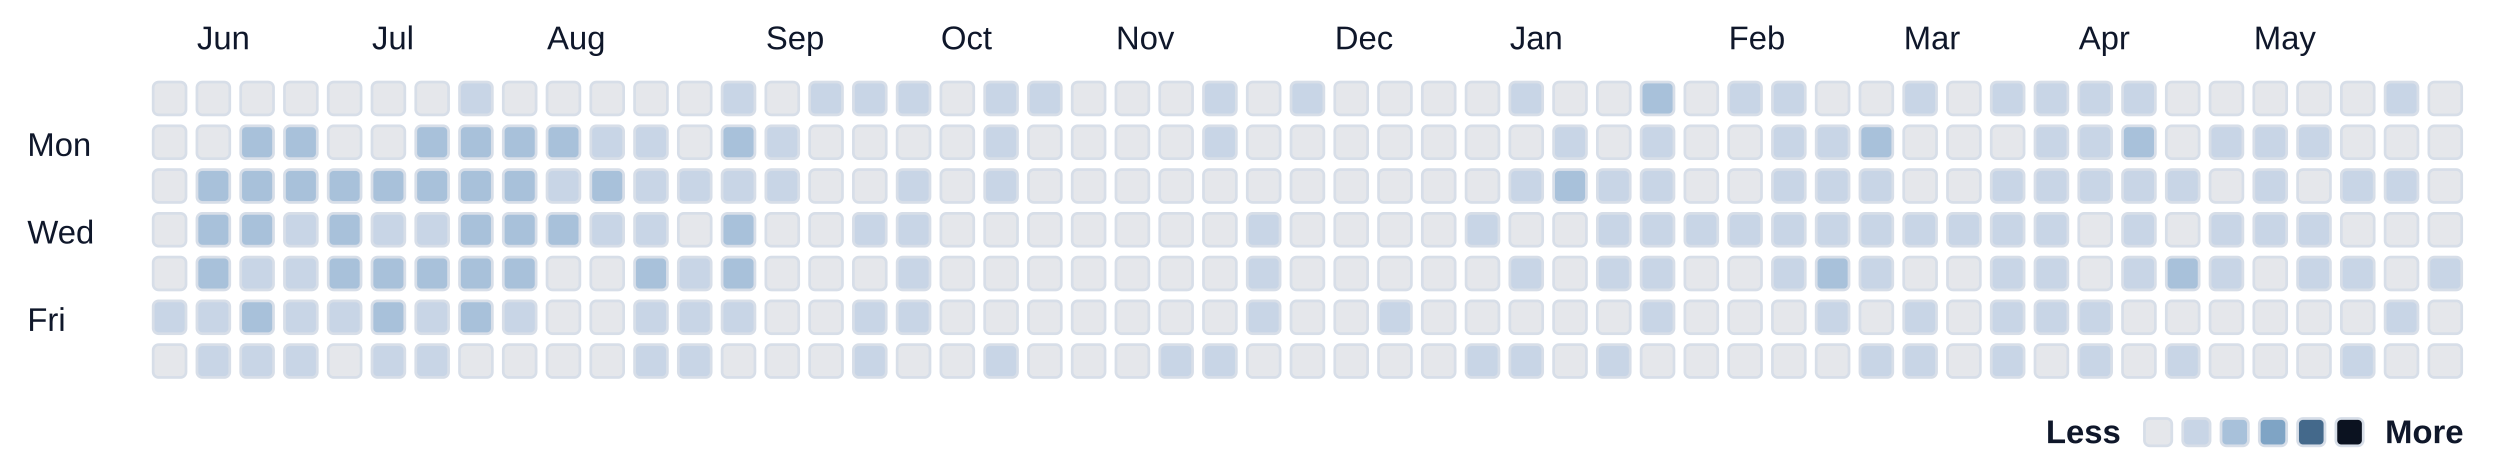
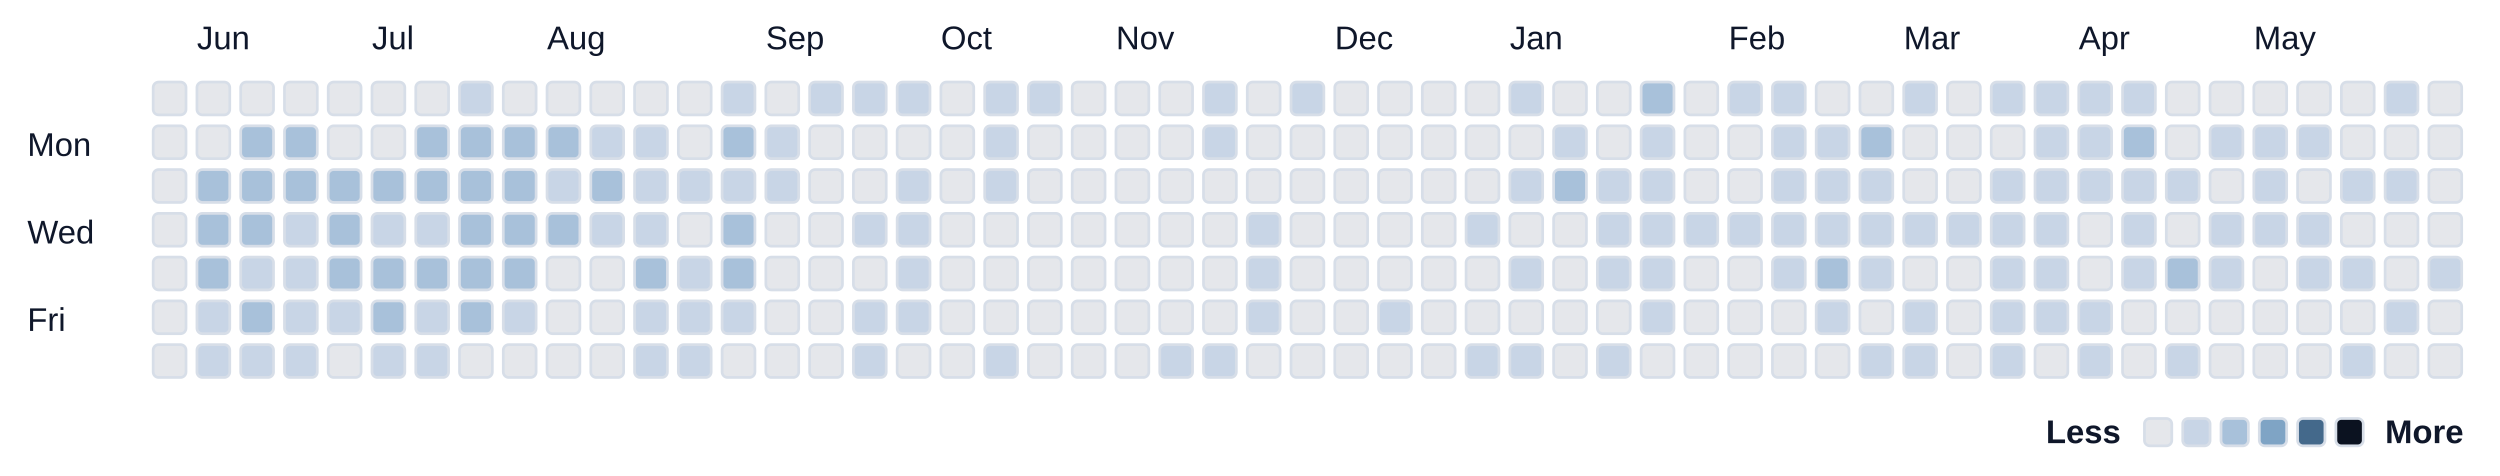
<svg xmlns="http://www.w3.org/2000/svg" baseProfile="tiny" height="174" version="1.2" width="914">
  <defs />
  <text fill="#0F172A" font-family="Segoe UI, Arial, sans-serif" font-size="12px" x="72" y="18">Jun</text>
  <text fill="#0F172A" font-family="Segoe UI, Arial, sans-serif" font-size="12px" x="136" y="18">Jul</text>
  <text fill="#0F172A" font-family="Segoe UI, Arial, sans-serif" font-size="12px" x="200" y="18">Aug</text>
  <text fill="#0F172A" font-family="Segoe UI, Arial, sans-serif" font-size="12px" x="280" y="18">Sep</text>
  <text fill="#0F172A" font-family="Segoe UI, Arial, sans-serif" font-size="12px" x="344" y="18">Oct</text>
  <text fill="#0F172A" font-family="Segoe UI, Arial, sans-serif" font-size="12px" x="408" y="18">Nov</text>
  <text fill="#0F172A" font-family="Segoe UI, Arial, sans-serif" font-size="12px" x="488" y="18">Dec</text>
  <text fill="#0F172A" font-family="Segoe UI, Arial, sans-serif" font-size="12px" x="552" y="18">Jan</text>
  <text fill="#0F172A" font-family="Segoe UI, Arial, sans-serif" font-size="12px" x="632" y="18">Feb</text>
  <text fill="#0F172A" font-family="Segoe UI, Arial, sans-serif" font-size="12px" x="696" y="18">Mar</text>
  <text fill="#0F172A" font-family="Segoe UI, Arial, sans-serif" font-size="12px" x="760" y="18">Apr</text>
  <text fill="#0F172A" font-family="Segoe UI, Arial, sans-serif" font-size="12px" x="824" y="18">May</text>
  <text fill="#0F172A" font-family="Segoe UI, Arial, sans-serif" font-size="12px" x="10" y="57">Mon</text>
  <text fill="#0F172A" font-family="Segoe UI, Arial, sans-serif" font-size="12px" x="10" y="89">Wed</text>
  <text fill="#0F172A" font-family="Segoe UI, Arial, sans-serif" font-size="12px" x="10" y="121">Fri</text>
  <rect fill="#E5E7EB" height="12" rx="2" ry="2" stroke="#D7DEE8" stroke-width="1" width="12" x="56" y="30" />
  <rect fill="#E5E7EB" height="12" rx="2" ry="2" stroke="#D7DEE8" stroke-width="1" width="12" x="56" y="46" />
  <rect fill="#E5E7EB" height="12" rx="2" ry="2" stroke="#D7DEE8" stroke-width="1" width="12" x="56" y="62" />
  <rect fill="#E5E7EB" height="12" rx="2" ry="2" stroke="#D7DEE8" stroke-width="1" width="12" x="56" y="78" />
  <rect fill="#E5E7EB" height="12" rx="2" ry="2" stroke="#D7DEE8" stroke-width="1" width="12" x="56" y="94" />
-   <rect fill="#C8D5E6" height="12" rx="2" ry="2" stroke="#D7DEE8" stroke-width="1" width="12" x="56" y="110" />
+   <rect fill="#E5E7EB" height="12" rx="2" ry="2" stroke="#D7DEE8" stroke-width="1" width="12" x="56" y="110" />
  <rect fill="#E5E7EB" height="12" rx="2" ry="2" stroke="#D7DEE8" stroke-width="1" width="12" x="56" y="126" />
  <rect fill="#E5E7EB" height="12" rx="2" ry="2" stroke="#D7DEE8" stroke-width="1" width="12" x="72" y="30" />
  <rect fill="#E5E7EB" height="12" rx="2" ry="2" stroke="#D7DEE8" stroke-width="1" width="12" x="72" y="46" />
  <rect fill="#A8C1DA" height="12" rx="2" ry="2" stroke="#D7DEE8" stroke-width="1" width="12" x="72" y="62" />
  <rect fill="#A8C1DA" height="12" rx="2" ry="2" stroke="#D7DEE8" stroke-width="1" width="12" x="72" y="78" />
  <rect fill="#A8C1DA" height="12" rx="2" ry="2" stroke="#D7DEE8" stroke-width="1" width="12" x="72" y="94" />
  <rect fill="#C8D5E6" height="12" rx="2" ry="2" stroke="#D7DEE8" stroke-width="1" width="12" x="72" y="110" />
  <rect fill="#C8D5E6" height="12" rx="2" ry="2" stroke="#D7DEE8" stroke-width="1" width="12" x="72" y="126" />
  <rect fill="#E5E7EB" height="12" rx="2" ry="2" stroke="#D7DEE8" stroke-width="1" width="12" x="88" y="30" />
  <rect fill="#A8C1DA" height="12" rx="2" ry="2" stroke="#D7DEE8" stroke-width="1" width="12" x="88" y="46" />
  <rect fill="#A8C1DA" height="12" rx="2" ry="2" stroke="#D7DEE8" stroke-width="1" width="12" x="88" y="62" />
  <rect fill="#A8C1DA" height="12" rx="2" ry="2" stroke="#D7DEE8" stroke-width="1" width="12" x="88" y="78" />
  <rect fill="#C8D5E6" height="12" rx="2" ry="2" stroke="#D7DEE8" stroke-width="1" width="12" x="88" y="94" />
  <rect fill="#A8C1DA" height="12" rx="2" ry="2" stroke="#D7DEE8" stroke-width="1" width="12" x="88" y="110" />
  <rect fill="#C8D5E6" height="12" rx="2" ry="2" stroke="#D7DEE8" stroke-width="1" width="12" x="88" y="126" />
  <rect fill="#E5E7EB" height="12" rx="2" ry="2" stroke="#D7DEE8" stroke-width="1" width="12" x="104" y="30" />
  <rect fill="#A8C1DA" height="12" rx="2" ry="2" stroke="#D7DEE8" stroke-width="1" width="12" x="104" y="46" />
  <rect fill="#A8C1DA" height="12" rx="2" ry="2" stroke="#D7DEE8" stroke-width="1" width="12" x="104" y="62" />
  <rect fill="#C8D5E6" height="12" rx="2" ry="2" stroke="#D7DEE8" stroke-width="1" width="12" x="104" y="78" />
  <rect fill="#C8D5E6" height="12" rx="2" ry="2" stroke="#D7DEE8" stroke-width="1" width="12" x="104" y="94" />
  <rect fill="#C8D5E6" height="12" rx="2" ry="2" stroke="#D7DEE8" stroke-width="1" width="12" x="104" y="110" />
  <rect fill="#C8D5E6" height="12" rx="2" ry="2" stroke="#D7DEE8" stroke-width="1" width="12" x="104" y="126" />
  <rect fill="#E5E7EB" height="12" rx="2" ry="2" stroke="#D7DEE8" stroke-width="1" width="12" x="120" y="30" />
  <rect fill="#E5E7EB" height="12" rx="2" ry="2" stroke="#D7DEE8" stroke-width="1" width="12" x="120" y="46" />
  <rect fill="#A8C1DA" height="12" rx="2" ry="2" stroke="#D7DEE8" stroke-width="1" width="12" x="120" y="62" />
  <rect fill="#A8C1DA" height="12" rx="2" ry="2" stroke="#D7DEE8" stroke-width="1" width="12" x="120" y="78" />
  <rect fill="#A8C1DA" height="12" rx="2" ry="2" stroke="#D7DEE8" stroke-width="1" width="12" x="120" y="94" />
  <rect fill="#C8D5E6" height="12" rx="2" ry="2" stroke="#D7DEE8" stroke-width="1" width="12" x="120" y="110" />
  <rect fill="#E5E7EB" height="12" rx="2" ry="2" stroke="#D7DEE8" stroke-width="1" width="12" x="120" y="126" />
  <rect fill="#E5E7EB" height="12" rx="2" ry="2" stroke="#D7DEE8" stroke-width="1" width="12" x="136" y="30" />
  <rect fill="#E5E7EB" height="12" rx="2" ry="2" stroke="#D7DEE8" stroke-width="1" width="12" x="136" y="46" />
  <rect fill="#A8C1DA" height="12" rx="2" ry="2" stroke="#D7DEE8" stroke-width="1" width="12" x="136" y="62" />
  <rect fill="#C8D5E6" height="12" rx="2" ry="2" stroke="#D7DEE8" stroke-width="1" width="12" x="136" y="78" />
  <rect fill="#A8C1DA" height="12" rx="2" ry="2" stroke="#D7DEE8" stroke-width="1" width="12" x="136" y="94" />
  <rect fill="#A8C1DA" height="12" rx="2" ry="2" stroke="#D7DEE8" stroke-width="1" width="12" x="136" y="110" />
  <rect fill="#C8D5E6" height="12" rx="2" ry="2" stroke="#D7DEE8" stroke-width="1" width="12" x="136" y="126" />
  <rect fill="#E5E7EB" height="12" rx="2" ry="2" stroke="#D7DEE8" stroke-width="1" width="12" x="152" y="30" />
  <rect fill="#A8C1DA" height="12" rx="2" ry="2" stroke="#D7DEE8" stroke-width="1" width="12" x="152" y="46" />
  <rect fill="#A8C1DA" height="12" rx="2" ry="2" stroke="#D7DEE8" stroke-width="1" width="12" x="152" y="62" />
  <rect fill="#C8D5E6" height="12" rx="2" ry="2" stroke="#D7DEE8" stroke-width="1" width="12" x="152" y="78" />
  <rect fill="#A8C1DA" height="12" rx="2" ry="2" stroke="#D7DEE8" stroke-width="1" width="12" x="152" y="94" />
  <rect fill="#C8D5E6" height="12" rx="2" ry="2" stroke="#D7DEE8" stroke-width="1" width="12" x="152" y="110" />
  <rect fill="#C8D5E6" height="12" rx="2" ry="2" stroke="#D7DEE8" stroke-width="1" width="12" x="152" y="126" />
  <rect fill="#C8D5E6" height="12" rx="2" ry="2" stroke="#D7DEE8" stroke-width="1" width="12" x="168" y="30" />
  <rect fill="#A8C1DA" height="12" rx="2" ry="2" stroke="#D7DEE8" stroke-width="1" width="12" x="168" y="46" />
  <rect fill="#A8C1DA" height="12" rx="2" ry="2" stroke="#D7DEE8" stroke-width="1" width="12" x="168" y="62" />
  <rect fill="#A8C1DA" height="12" rx="2" ry="2" stroke="#D7DEE8" stroke-width="1" width="12" x="168" y="78" />
  <rect fill="#A8C1DA" height="12" rx="2" ry="2" stroke="#D7DEE8" stroke-width="1" width="12" x="168" y="94" />
  <rect fill="#A8C1DA" height="12" rx="2" ry="2" stroke="#D7DEE8" stroke-width="1" width="12" x="168" y="110" />
  <rect fill="#E5E7EB" height="12" rx="2" ry="2" stroke="#D7DEE8" stroke-width="1" width="12" x="168" y="126" />
  <rect fill="#E5E7EB" height="12" rx="2" ry="2" stroke="#D7DEE8" stroke-width="1" width="12" x="184" y="30" />
  <rect fill="#A8C1DA" height="12" rx="2" ry="2" stroke="#D7DEE8" stroke-width="1" width="12" x="184" y="46" />
  <rect fill="#A8C1DA" height="12" rx="2" ry="2" stroke="#D7DEE8" stroke-width="1" width="12" x="184" y="62" />
  <rect fill="#A8C1DA" height="12" rx="2" ry="2" stroke="#D7DEE8" stroke-width="1" width="12" x="184" y="78" />
  <rect fill="#A8C1DA" height="12" rx="2" ry="2" stroke="#D7DEE8" stroke-width="1" width="12" x="184" y="94" />
  <rect fill="#C8D5E6" height="12" rx="2" ry="2" stroke="#D7DEE8" stroke-width="1" width="12" x="184" y="110" />
  <rect fill="#E5E7EB" height="12" rx="2" ry="2" stroke="#D7DEE8" stroke-width="1" width="12" x="184" y="126" />
  <rect fill="#E5E7EB" height="12" rx="2" ry="2" stroke="#D7DEE8" stroke-width="1" width="12" x="200" y="30" />
  <rect fill="#A8C1DA" height="12" rx="2" ry="2" stroke="#D7DEE8" stroke-width="1" width="12" x="200" y="46" />
  <rect fill="#C8D5E6" height="12" rx="2" ry="2" stroke="#D7DEE8" stroke-width="1" width="12" x="200" y="62" />
  <rect fill="#A8C1DA" height="12" rx="2" ry="2" stroke="#D7DEE8" stroke-width="1" width="12" x="200" y="78" />
  <rect fill="#E5E7EB" height="12" rx="2" ry="2" stroke="#D7DEE8" stroke-width="1" width="12" x="200" y="94" />
  <rect fill="#E5E7EB" height="12" rx="2" ry="2" stroke="#D7DEE8" stroke-width="1" width="12" x="200" y="110" />
  <rect fill="#E5E7EB" height="12" rx="2" ry="2" stroke="#D7DEE8" stroke-width="1" width="12" x="200" y="126" />
  <rect fill="#E5E7EB" height="12" rx="2" ry="2" stroke="#D7DEE8" stroke-width="1" width="12" x="216" y="30" />
  <rect fill="#C8D5E6" height="12" rx="2" ry="2" stroke="#D7DEE8" stroke-width="1" width="12" x="216" y="46" />
  <rect fill="#A8C1DA" height="12" rx="2" ry="2" stroke="#D7DEE8" stroke-width="1" width="12" x="216" y="62" />
  <rect fill="#C8D5E6" height="12" rx="2" ry="2" stroke="#D7DEE8" stroke-width="1" width="12" x="216" y="78" />
  <rect fill="#E5E7EB" height="12" rx="2" ry="2" stroke="#D7DEE8" stroke-width="1" width="12" x="216" y="94" />
  <rect fill="#E5E7EB" height="12" rx="2" ry="2" stroke="#D7DEE8" stroke-width="1" width="12" x="216" y="110" />
  <rect fill="#E5E7EB" height="12" rx="2" ry="2" stroke="#D7DEE8" stroke-width="1" width="12" x="216" y="126" />
  <rect fill="#E5E7EB" height="12" rx="2" ry="2" stroke="#D7DEE8" stroke-width="1" width="12" x="232" y="30" />
  <rect fill="#C8D5E6" height="12" rx="2" ry="2" stroke="#D7DEE8" stroke-width="1" width="12" x="232" y="46" />
  <rect fill="#C8D5E6" height="12" rx="2" ry="2" stroke="#D7DEE8" stroke-width="1" width="12" x="232" y="62" />
  <rect fill="#C8D5E6" height="12" rx="2" ry="2" stroke="#D7DEE8" stroke-width="1" width="12" x="232" y="78" />
  <rect fill="#A8C1DA" height="12" rx="2" ry="2" stroke="#D7DEE8" stroke-width="1" width="12" x="232" y="94" />
  <rect fill="#C8D5E6" height="12" rx="2" ry="2" stroke="#D7DEE8" stroke-width="1" width="12" x="232" y="110" />
  <rect fill="#C8D5E6" height="12" rx="2" ry="2" stroke="#D7DEE8" stroke-width="1" width="12" x="232" y="126" />
  <rect fill="#E5E7EB" height="12" rx="2" ry="2" stroke="#D7DEE8" stroke-width="1" width="12" x="248" y="30" />
  <rect fill="#E5E7EB" height="12" rx="2" ry="2" stroke="#D7DEE8" stroke-width="1" width="12" x="248" y="46" />
  <rect fill="#C8D5E6" height="12" rx="2" ry="2" stroke="#D7DEE8" stroke-width="1" width="12" x="248" y="62" />
  <rect fill="#E5E7EB" height="12" rx="2" ry="2" stroke="#D7DEE8" stroke-width="1" width="12" x="248" y="78" />
  <rect fill="#C8D5E6" height="12" rx="2" ry="2" stroke="#D7DEE8" stroke-width="1" width="12" x="248" y="94" />
  <rect fill="#C8D5E6" height="12" rx="2" ry="2" stroke="#D7DEE8" stroke-width="1" width="12" x="248" y="110" />
  <rect fill="#C8D5E6" height="12" rx="2" ry="2" stroke="#D7DEE8" stroke-width="1" width="12" x="248" y="126" />
  <rect fill="#C8D5E6" height="12" rx="2" ry="2" stroke="#D7DEE8" stroke-width="1" width="12" x="264" y="30" />
  <rect fill="#A8C1DA" height="12" rx="2" ry="2" stroke="#D7DEE8" stroke-width="1" width="12" x="264" y="46" />
  <rect fill="#C8D5E6" height="12" rx="2" ry="2" stroke="#D7DEE8" stroke-width="1" width="12" x="264" y="62" />
  <rect fill="#A8C1DA" height="12" rx="2" ry="2" stroke="#D7DEE8" stroke-width="1" width="12" x="264" y="78" />
  <rect fill="#A8C1DA" height="12" rx="2" ry="2" stroke="#D7DEE8" stroke-width="1" width="12" x="264" y="94" />
  <rect fill="#C8D5E6" height="12" rx="2" ry="2" stroke="#D7DEE8" stroke-width="1" width="12" x="264" y="110" />
  <rect fill="#E5E7EB" height="12" rx="2" ry="2" stroke="#D7DEE8" stroke-width="1" width="12" x="264" y="126" />
  <rect fill="#E5E7EB" height="12" rx="2" ry="2" stroke="#D7DEE8" stroke-width="1" width="12" x="280" y="30" />
  <rect fill="#C8D5E6" height="12" rx="2" ry="2" stroke="#D7DEE8" stroke-width="1" width="12" x="280" y="46" />
  <rect fill="#C8D5E6" height="12" rx="2" ry="2" stroke="#D7DEE8" stroke-width="1" width="12" x="280" y="62" />
  <rect fill="#E5E7EB" height="12" rx="2" ry="2" stroke="#D7DEE8" stroke-width="1" width="12" x="280" y="78" />
  <rect fill="#E5E7EB" height="12" rx="2" ry="2" stroke="#D7DEE8" stroke-width="1" width="12" x="280" y="94" />
  <rect fill="#E5E7EB" height="12" rx="2" ry="2" stroke="#D7DEE8" stroke-width="1" width="12" x="280" y="110" />
  <rect fill="#E5E7EB" height="12" rx="2" ry="2" stroke="#D7DEE8" stroke-width="1" width="12" x="280" y="126" />
  <rect fill="#C8D5E6" height="12" rx="2" ry="2" stroke="#D7DEE8" stroke-width="1" width="12" x="296" y="30" />
  <rect fill="#E5E7EB" height="12" rx="2" ry="2" stroke="#D7DEE8" stroke-width="1" width="12" x="296" y="46" />
  <rect fill="#E5E7EB" height="12" rx="2" ry="2" stroke="#D7DEE8" stroke-width="1" width="12" x="296" y="62" />
  <rect fill="#E5E7EB" height="12" rx="2" ry="2" stroke="#D7DEE8" stroke-width="1" width="12" x="296" y="78" />
  <rect fill="#E5E7EB" height="12" rx="2" ry="2" stroke="#D7DEE8" stroke-width="1" width="12" x="296" y="94" />
  <rect fill="#E5E7EB" height="12" rx="2" ry="2" stroke="#D7DEE8" stroke-width="1" width="12" x="296" y="110" />
  <rect fill="#E5E7EB" height="12" rx="2" ry="2" stroke="#D7DEE8" stroke-width="1" width="12" x="296" y="126" />
  <rect fill="#C8D5E6" height="12" rx="2" ry="2" stroke="#D7DEE8" stroke-width="1" width="12" x="312" y="30" />
  <rect fill="#E5E7EB" height="12" rx="2" ry="2" stroke="#D7DEE8" stroke-width="1" width="12" x="312" y="46" />
  <rect fill="#E5E7EB" height="12" rx="2" ry="2" stroke="#D7DEE8" stroke-width="1" width="12" x="312" y="62" />
  <rect fill="#C8D5E6" height="12" rx="2" ry="2" stroke="#D7DEE8" stroke-width="1" width="12" x="312" y="78" />
  <rect fill="#E5E7EB" height="12" rx="2" ry="2" stroke="#D7DEE8" stroke-width="1" width="12" x="312" y="94" />
  <rect fill="#C8D5E6" height="12" rx="2" ry="2" stroke="#D7DEE8" stroke-width="1" width="12" x="312" y="110" />
  <rect fill="#C8D5E6" height="12" rx="2" ry="2" stroke="#D7DEE8" stroke-width="1" width="12" x="312" y="126" />
  <rect fill="#C8D5E6" height="12" rx="2" ry="2" stroke="#D7DEE8" stroke-width="1" width="12" x="328" y="30" />
  <rect fill="#E5E7EB" height="12" rx="2" ry="2" stroke="#D7DEE8" stroke-width="1" width="12" x="328" y="46" />
  <rect fill="#C8D5E6" height="12" rx="2" ry="2" stroke="#D7DEE8" stroke-width="1" width="12" x="328" y="62" />
  <rect fill="#C8D5E6" height="12" rx="2" ry="2" stroke="#D7DEE8" stroke-width="1" width="12" x="328" y="78" />
  <rect fill="#C8D5E6" height="12" rx="2" ry="2" stroke="#D7DEE8" stroke-width="1" width="12" x="328" y="94" />
  <rect fill="#C8D5E6" height="12" rx="2" ry="2" stroke="#D7DEE8" stroke-width="1" width="12" x="328" y="110" />
  <rect fill="#E5E7EB" height="12" rx="2" ry="2" stroke="#D7DEE8" stroke-width="1" width="12" x="328" y="126" />
  <rect fill="#E5E7EB" height="12" rx="2" ry="2" stroke="#D7DEE8" stroke-width="1" width="12" x="344" y="30" />
  <rect fill="#E5E7EB" height="12" rx="2" ry="2" stroke="#D7DEE8" stroke-width="1" width="12" x="344" y="46" />
  <rect fill="#E5E7EB" height="12" rx="2" ry="2" stroke="#D7DEE8" stroke-width="1" width="12" x="344" y="62" />
  <rect fill="#E5E7EB" height="12" rx="2" ry="2" stroke="#D7DEE8" stroke-width="1" width="12" x="344" y="78" />
  <rect fill="#E5E7EB" height="12" rx="2" ry="2" stroke="#D7DEE8" stroke-width="1" width="12" x="344" y="94" />
  <rect fill="#E5E7EB" height="12" rx="2" ry="2" stroke="#D7DEE8" stroke-width="1" width="12" x="344" y="110" />
  <rect fill="#E5E7EB" height="12" rx="2" ry="2" stroke="#D7DEE8" stroke-width="1" width="12" x="344" y="126" />
  <rect fill="#C8D5E6" height="12" rx="2" ry="2" stroke="#D7DEE8" stroke-width="1" width="12" x="360" y="30" />
  <rect fill="#C8D5E6" height="12" rx="2" ry="2" stroke="#D7DEE8" stroke-width="1" width="12" x="360" y="46" />
  <rect fill="#C8D5E6" height="12" rx="2" ry="2" stroke="#D7DEE8" stroke-width="1" width="12" x="360" y="62" />
  <rect fill="#E5E7EB" height="12" rx="2" ry="2" stroke="#D7DEE8" stroke-width="1" width="12" x="360" y="78" />
  <rect fill="#E5E7EB" height="12" rx="2" ry="2" stroke="#D7DEE8" stroke-width="1" width="12" x="360" y="94" />
  <rect fill="#E5E7EB" height="12" rx="2" ry="2" stroke="#D7DEE8" stroke-width="1" width="12" x="360" y="110" />
  <rect fill="#C8D5E6" height="12" rx="2" ry="2" stroke="#D7DEE8" stroke-width="1" width="12" x="360" y="126" />
  <rect fill="#C8D5E6" height="12" rx="2" ry="2" stroke="#D7DEE8" stroke-width="1" width="12" x="376" y="30" />
  <rect fill="#E5E7EB" height="12" rx="2" ry="2" stroke="#D7DEE8" stroke-width="1" width="12" x="376" y="46" />
  <rect fill="#E5E7EB" height="12" rx="2" ry="2" stroke="#D7DEE8" stroke-width="1" width="12" x="376" y="62" />
  <rect fill="#E5E7EB" height="12" rx="2" ry="2" stroke="#D7DEE8" stroke-width="1" width="12" x="376" y="78" />
  <rect fill="#E5E7EB" height="12" rx="2" ry="2" stroke="#D7DEE8" stroke-width="1" width="12" x="376" y="94" />
  <rect fill="#E5E7EB" height="12" rx="2" ry="2" stroke="#D7DEE8" stroke-width="1" width="12" x="376" y="110" />
  <rect fill="#E5E7EB" height="12" rx="2" ry="2" stroke="#D7DEE8" stroke-width="1" width="12" x="376" y="126" />
  <rect fill="#E5E7EB" height="12" rx="2" ry="2" stroke="#D7DEE8" stroke-width="1" width="12" x="392" y="30" />
  <rect fill="#E5E7EB" height="12" rx="2" ry="2" stroke="#D7DEE8" stroke-width="1" width="12" x="392" y="46" />
  <rect fill="#E5E7EB" height="12" rx="2" ry="2" stroke="#D7DEE8" stroke-width="1" width="12" x="392" y="62" />
  <rect fill="#E5E7EB" height="12" rx="2" ry="2" stroke="#D7DEE8" stroke-width="1" width="12" x="392" y="78" />
  <rect fill="#E5E7EB" height="12" rx="2" ry="2" stroke="#D7DEE8" stroke-width="1" width="12" x="392" y="94" />
  <rect fill="#E5E7EB" height="12" rx="2" ry="2" stroke="#D7DEE8" stroke-width="1" width="12" x="392" y="110" />
  <rect fill="#E5E7EB" height="12" rx="2" ry="2" stroke="#D7DEE8" stroke-width="1" width="12" x="392" y="126" />
  <rect fill="#E5E7EB" height="12" rx="2" ry="2" stroke="#D7DEE8" stroke-width="1" width="12" x="408" y="30" />
  <rect fill="#E5E7EB" height="12" rx="2" ry="2" stroke="#D7DEE8" stroke-width="1" width="12" x="408" y="46" />
  <rect fill="#E5E7EB" height="12" rx="2" ry="2" stroke="#D7DEE8" stroke-width="1" width="12" x="408" y="62" />
  <rect fill="#E5E7EB" height="12" rx="2" ry="2" stroke="#D7DEE8" stroke-width="1" width="12" x="408" y="78" />
  <rect fill="#E5E7EB" height="12" rx="2" ry="2" stroke="#D7DEE8" stroke-width="1" width="12" x="408" y="94" />
  <rect fill="#E5E7EB" height="12" rx="2" ry="2" stroke="#D7DEE8" stroke-width="1" width="12" x="408" y="110" />
  <rect fill="#E5E7EB" height="12" rx="2" ry="2" stroke="#D7DEE8" stroke-width="1" width="12" x="408" y="126" />
  <rect fill="#E5E7EB" height="12" rx="2" ry="2" stroke="#D7DEE8" stroke-width="1" width="12" x="424" y="30" />
  <rect fill="#E5E7EB" height="12" rx="2" ry="2" stroke="#D7DEE8" stroke-width="1" width="12" x="424" y="46" />
  <rect fill="#E5E7EB" height="12" rx="2" ry="2" stroke="#D7DEE8" stroke-width="1" width="12" x="424" y="62" />
  <rect fill="#E5E7EB" height="12" rx="2" ry="2" stroke="#D7DEE8" stroke-width="1" width="12" x="424" y="78" />
  <rect fill="#E5E7EB" height="12" rx="2" ry="2" stroke="#D7DEE8" stroke-width="1" width="12" x="424" y="94" />
  <rect fill="#E5E7EB" height="12" rx="2" ry="2" stroke="#D7DEE8" stroke-width="1" width="12" x="424" y="110" />
  <rect fill="#C8D5E6" height="12" rx="2" ry="2" stroke="#D7DEE8" stroke-width="1" width="12" x="424" y="126" />
  <rect fill="#C8D5E6" height="12" rx="2" ry="2" stroke="#D7DEE8" stroke-width="1" width="12" x="440" y="30" />
  <rect fill="#C8D5E6" height="12" rx="2" ry="2" stroke="#D7DEE8" stroke-width="1" width="12" x="440" y="46" />
  <rect fill="#E5E7EB" height="12" rx="2" ry="2" stroke="#D7DEE8" stroke-width="1" width="12" x="440" y="62" />
  <rect fill="#E5E7EB" height="12" rx="2" ry="2" stroke="#D7DEE8" stroke-width="1" width="12" x="440" y="78" />
  <rect fill="#E5E7EB" height="12" rx="2" ry="2" stroke="#D7DEE8" stroke-width="1" width="12" x="440" y="94" />
  <rect fill="#E5E7EB" height="12" rx="2" ry="2" stroke="#D7DEE8" stroke-width="1" width="12" x="440" y="110" />
  <rect fill="#C8D5E6" height="12" rx="2" ry="2" stroke="#D7DEE8" stroke-width="1" width="12" x="440" y="126" />
  <rect fill="#E5E7EB" height="12" rx="2" ry="2" stroke="#D7DEE8" stroke-width="1" width="12" x="456" y="30" />
  <rect fill="#E5E7EB" height="12" rx="2" ry="2" stroke="#D7DEE8" stroke-width="1" width="12" x="456" y="46" />
  <rect fill="#E5E7EB" height="12" rx="2" ry="2" stroke="#D7DEE8" stroke-width="1" width="12" x="456" y="62" />
  <rect fill="#C8D5E6" height="12" rx="2" ry="2" stroke="#D7DEE8" stroke-width="1" width="12" x="456" y="78" />
  <rect fill="#C8D5E6" height="12" rx="2" ry="2" stroke="#D7DEE8" stroke-width="1" width="12" x="456" y="94" />
  <rect fill="#C8D5E6" height="12" rx="2" ry="2" stroke="#D7DEE8" stroke-width="1" width="12" x="456" y="110" />
  <rect fill="#E5E7EB" height="12" rx="2" ry="2" stroke="#D7DEE8" stroke-width="1" width="12" x="456" y="126" />
  <rect fill="#C8D5E6" height="12" rx="2" ry="2" stroke="#D7DEE8" stroke-width="1" width="12" x="472" y="30" />
  <rect fill="#E5E7EB" height="12" rx="2" ry="2" stroke="#D7DEE8" stroke-width="1" width="12" x="472" y="46" />
  <rect fill="#E5E7EB" height="12" rx="2" ry="2" stroke="#D7DEE8" stroke-width="1" width="12" x="472" y="62" />
  <rect fill="#E5E7EB" height="12" rx="2" ry="2" stroke="#D7DEE8" stroke-width="1" width="12" x="472" y="78" />
  <rect fill="#E5E7EB" height="12" rx="2" ry="2" stroke="#D7DEE8" stroke-width="1" width="12" x="472" y="94" />
  <rect fill="#E5E7EB" height="12" rx="2" ry="2" stroke="#D7DEE8" stroke-width="1" width="12" x="472" y="110" />
  <rect fill="#E5E7EB" height="12" rx="2" ry="2" stroke="#D7DEE8" stroke-width="1" width="12" x="472" y="126" />
  <rect fill="#E5E7EB" height="12" rx="2" ry="2" stroke="#D7DEE8" stroke-width="1" width="12" x="488" y="30" />
  <rect fill="#E5E7EB" height="12" rx="2" ry="2" stroke="#D7DEE8" stroke-width="1" width="12" x="488" y="46" />
  <rect fill="#E5E7EB" height="12" rx="2" ry="2" stroke="#D7DEE8" stroke-width="1" width="12" x="488" y="62" />
  <rect fill="#E5E7EB" height="12" rx="2" ry="2" stroke="#D7DEE8" stroke-width="1" width="12" x="488" y="78" />
  <rect fill="#E5E7EB" height="12" rx="2" ry="2" stroke="#D7DEE8" stroke-width="1" width="12" x="488" y="94" />
  <rect fill="#E5E7EB" height="12" rx="2" ry="2" stroke="#D7DEE8" stroke-width="1" width="12" x="488" y="110" />
  <rect fill="#E5E7EB" height="12" rx="2" ry="2" stroke="#D7DEE8" stroke-width="1" width="12" x="488" y="126" />
  <rect fill="#E5E7EB" height="12" rx="2" ry="2" stroke="#D7DEE8" stroke-width="1" width="12" x="504" y="30" />
  <rect fill="#E5E7EB" height="12" rx="2" ry="2" stroke="#D7DEE8" stroke-width="1" width="12" x="504" y="46" />
  <rect fill="#E5E7EB" height="12" rx="2" ry="2" stroke="#D7DEE8" stroke-width="1" width="12" x="504" y="62" />
  <rect fill="#E5E7EB" height="12" rx="2" ry="2" stroke="#D7DEE8" stroke-width="1" width="12" x="504" y="78" />
  <rect fill="#E5E7EB" height="12" rx="2" ry="2" stroke="#D7DEE8" stroke-width="1" width="12" x="504" y="94" />
  <rect fill="#C8D5E6" height="12" rx="2" ry="2" stroke="#D7DEE8" stroke-width="1" width="12" x="504" y="110" />
  <rect fill="#E5E7EB" height="12" rx="2" ry="2" stroke="#D7DEE8" stroke-width="1" width="12" x="504" y="126" />
  <rect fill="#E5E7EB" height="12" rx="2" ry="2" stroke="#D7DEE8" stroke-width="1" width="12" x="520" y="30" />
  <rect fill="#E5E7EB" height="12" rx="2" ry="2" stroke="#D7DEE8" stroke-width="1" width="12" x="520" y="46" />
  <rect fill="#E5E7EB" height="12" rx="2" ry="2" stroke="#D7DEE8" stroke-width="1" width="12" x="520" y="62" />
  <rect fill="#E5E7EB" height="12" rx="2" ry="2" stroke="#D7DEE8" stroke-width="1" width="12" x="520" y="78" />
  <rect fill="#E5E7EB" height="12" rx="2" ry="2" stroke="#D7DEE8" stroke-width="1" width="12" x="520" y="94" />
  <rect fill="#E5E7EB" height="12" rx="2" ry="2" stroke="#D7DEE8" stroke-width="1" width="12" x="520" y="110" />
  <rect fill="#E5E7EB" height="12" rx="2" ry="2" stroke="#D7DEE8" stroke-width="1" width="12" x="520" y="126" />
  <rect fill="#E5E7EB" height="12" rx="2" ry="2" stroke="#D7DEE8" stroke-width="1" width="12" x="536" y="30" />
  <rect fill="#E5E7EB" height="12" rx="2" ry="2" stroke="#D7DEE8" stroke-width="1" width="12" x="536" y="46" />
  <rect fill="#E5E7EB" height="12" rx="2" ry="2" stroke="#D7DEE8" stroke-width="1" width="12" x="536" y="62" />
  <rect fill="#C8D5E6" height="12" rx="2" ry="2" stroke="#D7DEE8" stroke-width="1" width="12" x="536" y="78" />
  <rect fill="#E5E7EB" height="12" rx="2" ry="2" stroke="#D7DEE8" stroke-width="1" width="12" x="536" y="94" />
  <rect fill="#E5E7EB" height="12" rx="2" ry="2" stroke="#D7DEE8" stroke-width="1" width="12" x="536" y="110" />
  <rect fill="#C8D5E6" height="12" rx="2" ry="2" stroke="#D7DEE8" stroke-width="1" width="12" x="536" y="126" />
  <rect fill="#C8D5E6" height="12" rx="2" ry="2" stroke="#D7DEE8" stroke-width="1" width="12" x="552" y="30" />
  <rect fill="#E5E7EB" height="12" rx="2" ry="2" stroke="#D7DEE8" stroke-width="1" width="12" x="552" y="46" />
  <rect fill="#C8D5E6" height="12" rx="2" ry="2" stroke="#D7DEE8" stroke-width="1" width="12" x="552" y="62" />
  <rect fill="#E5E7EB" height="12" rx="2" ry="2" stroke="#D7DEE8" stroke-width="1" width="12" x="552" y="78" />
  <rect fill="#C8D5E6" height="12" rx="2" ry="2" stroke="#D7DEE8" stroke-width="1" width="12" x="552" y="94" />
  <rect fill="#E5E7EB" height="12" rx="2" ry="2" stroke="#D7DEE8" stroke-width="1" width="12" x="552" y="110" />
  <rect fill="#C8D5E6" height="12" rx="2" ry="2" stroke="#D7DEE8" stroke-width="1" width="12" x="552" y="126" />
  <rect fill="#E5E7EB" height="12" rx="2" ry="2" stroke="#D7DEE8" stroke-width="1" width="12" x="568" y="30" />
  <rect fill="#C8D5E6" height="12" rx="2" ry="2" stroke="#D7DEE8" stroke-width="1" width="12" x="568" y="46" />
  <rect fill="#A8C1DA" height="12" rx="2" ry="2" stroke="#D7DEE8" stroke-width="1" width="12" x="568" y="62" />
  <rect fill="#E5E7EB" height="12" rx="2" ry="2" stroke="#D7DEE8" stroke-width="1" width="12" x="568" y="78" />
  <rect fill="#E5E7EB" height="12" rx="2" ry="2" stroke="#D7DEE8" stroke-width="1" width="12" x="568" y="94" />
  <rect fill="#E5E7EB" height="12" rx="2" ry="2" stroke="#D7DEE8" stroke-width="1" width="12" x="568" y="110" />
  <rect fill="#E5E7EB" height="12" rx="2" ry="2" stroke="#D7DEE8" stroke-width="1" width="12" x="568" y="126" />
  <rect fill="#E5E7EB" height="12" rx="2" ry="2" stroke="#D7DEE8" stroke-width="1" width="12" x="584" y="30" />
  <rect fill="#E5E7EB" height="12" rx="2" ry="2" stroke="#D7DEE8" stroke-width="1" width="12" x="584" y="46" />
  <rect fill="#C8D5E6" height="12" rx="2" ry="2" stroke="#D7DEE8" stroke-width="1" width="12" x="584" y="62" />
  <rect fill="#C8D5E6" height="12" rx="2" ry="2" stroke="#D7DEE8" stroke-width="1" width="12" x="584" y="78" />
  <rect fill="#C8D5E6" height="12" rx="2" ry="2" stroke="#D7DEE8" stroke-width="1" width="12" x="584" y="94" />
  <rect fill="#E5E7EB" height="12" rx="2" ry="2" stroke="#D7DEE8" stroke-width="1" width="12" x="584" y="110" />
  <rect fill="#C8D5E6" height="12" rx="2" ry="2" stroke="#D7DEE8" stroke-width="1" width="12" x="584" y="126" />
  <rect fill="#A8C1DA" height="12" rx="2" ry="2" stroke="#D7DEE8" stroke-width="1" width="12" x="600" y="30" />
  <rect fill="#C8D5E6" height="12" rx="2" ry="2" stroke="#D7DEE8" stroke-width="1" width="12" x="600" y="46" />
  <rect fill="#C8D5E6" height="12" rx="2" ry="2" stroke="#D7DEE8" stroke-width="1" width="12" x="600" y="62" />
  <rect fill="#C8D5E6" height="12" rx="2" ry="2" stroke="#D7DEE8" stroke-width="1" width="12" x="600" y="78" />
  <rect fill="#C8D5E6" height="12" rx="2" ry="2" stroke="#D7DEE8" stroke-width="1" width="12" x="600" y="94" />
  <rect fill="#C8D5E6" height="12" rx="2" ry="2" stroke="#D7DEE8" stroke-width="1" width="12" x="600" y="110" />
  <rect fill="#E5E7EB" height="12" rx="2" ry="2" stroke="#D7DEE8" stroke-width="1" width="12" x="600" y="126" />
  <rect fill="#E5E7EB" height="12" rx="2" ry="2" stroke="#D7DEE8" stroke-width="1" width="12" x="616" y="30" />
  <rect fill="#E5E7EB" height="12" rx="2" ry="2" stroke="#D7DEE8" stroke-width="1" width="12" x="616" y="46" />
  <rect fill="#E5E7EB" height="12" rx="2" ry="2" stroke="#D7DEE8" stroke-width="1" width="12" x="616" y="62" />
  <rect fill="#C8D5E6" height="12" rx="2" ry="2" stroke="#D7DEE8" stroke-width="1" width="12" x="616" y="78" />
  <rect fill="#E5E7EB" height="12" rx="2" ry="2" stroke="#D7DEE8" stroke-width="1" width="12" x="616" y="94" />
  <rect fill="#E5E7EB" height="12" rx="2" ry="2" stroke="#D7DEE8" stroke-width="1" width="12" x="616" y="110" />
  <rect fill="#E5E7EB" height="12" rx="2" ry="2" stroke="#D7DEE8" stroke-width="1" width="12" x="616" y="126" />
  <rect fill="#C8D5E6" height="12" rx="2" ry="2" stroke="#D7DEE8" stroke-width="1" width="12" x="632" y="30" />
  <rect fill="#E5E7EB" height="12" rx="2" ry="2" stroke="#D7DEE8" stroke-width="1" width="12" x="632" y="46" />
  <rect fill="#E5E7EB" height="12" rx="2" ry="2" stroke="#D7DEE8" stroke-width="1" width="12" x="632" y="62" />
  <rect fill="#C8D5E6" height="12" rx="2" ry="2" stroke="#D7DEE8" stroke-width="1" width="12" x="632" y="78" />
  <rect fill="#E5E7EB" height="12" rx="2" ry="2" stroke="#D7DEE8" stroke-width="1" width="12" x="632" y="94" />
  <rect fill="#E5E7EB" height="12" rx="2" ry="2" stroke="#D7DEE8" stroke-width="1" width="12" x="632" y="110" />
  <rect fill="#E5E7EB" height="12" rx="2" ry="2" stroke="#D7DEE8" stroke-width="1" width="12" x="632" y="126" />
  <rect fill="#C8D5E6" height="12" rx="2" ry="2" stroke="#D7DEE8" stroke-width="1" width="12" x="648" y="30" />
  <rect fill="#C8D5E6" height="12" rx="2" ry="2" stroke="#D7DEE8" stroke-width="1" width="12" x="648" y="46" />
  <rect fill="#C8D5E6" height="12" rx="2" ry="2" stroke="#D7DEE8" stroke-width="1" width="12" x="648" y="62" />
  <rect fill="#C8D5E6" height="12" rx="2" ry="2" stroke="#D7DEE8" stroke-width="1" width="12" x="648" y="78" />
  <rect fill="#C8D5E6" height="12" rx="2" ry="2" stroke="#D7DEE8" stroke-width="1" width="12" x="648" y="94" />
  <rect fill="#E5E7EB" height="12" rx="2" ry="2" stroke="#D7DEE8" stroke-width="1" width="12" x="648" y="110" />
  <rect fill="#E5E7EB" height="12" rx="2" ry="2" stroke="#D7DEE8" stroke-width="1" width="12" x="648" y="126" />
  <rect fill="#E5E7EB" height="12" rx="2" ry="2" stroke="#D7DEE8" stroke-width="1" width="12" x="664" y="30" />
  <rect fill="#C8D5E6" height="12" rx="2" ry="2" stroke="#D7DEE8" stroke-width="1" width="12" x="664" y="46" />
  <rect fill="#C8D5E6" height="12" rx="2" ry="2" stroke="#D7DEE8" stroke-width="1" width="12" x="664" y="62" />
  <rect fill="#C8D5E6" height="12" rx="2" ry="2" stroke="#D7DEE8" stroke-width="1" width="12" x="664" y="78" />
  <rect fill="#A8C1DA" height="12" rx="2" ry="2" stroke="#D7DEE8" stroke-width="1" width="12" x="664" y="94" />
  <rect fill="#C8D5E6" height="12" rx="2" ry="2" stroke="#D7DEE8" stroke-width="1" width="12" x="664" y="110" />
  <rect fill="#E5E7EB" height="12" rx="2" ry="2" stroke="#D7DEE8" stroke-width="1" width="12" x="664" y="126" />
  <rect fill="#E5E7EB" height="12" rx="2" ry="2" stroke="#D7DEE8" stroke-width="1" width="12" x="680" y="30" />
  <rect fill="#A8C1DA" height="12" rx="2" ry="2" stroke="#D7DEE8" stroke-width="1" width="12" x="680" y="46" />
  <rect fill="#C8D5E6" height="12" rx="2" ry="2" stroke="#D7DEE8" stroke-width="1" width="12" x="680" y="62" />
  <rect fill="#C8D5E6" height="12" rx="2" ry="2" stroke="#D7DEE8" stroke-width="1" width="12" x="680" y="78" />
  <rect fill="#C8D5E6" height="12" rx="2" ry="2" stroke="#D7DEE8" stroke-width="1" width="12" x="680" y="94" />
  <rect fill="#E5E7EB" height="12" rx="2" ry="2" stroke="#D7DEE8" stroke-width="1" width="12" x="680" y="110" />
  <rect fill="#C8D5E6" height="12" rx="2" ry="2" stroke="#D7DEE8" stroke-width="1" width="12" x="680" y="126" />
  <rect fill="#C8D5E6" height="12" rx="2" ry="2" stroke="#D7DEE8" stroke-width="1" width="12" x="696" y="30" />
  <rect fill="#E5E7EB" height="12" rx="2" ry="2" stroke="#D7DEE8" stroke-width="1" width="12" x="696" y="46" />
  <rect fill="#E5E7EB" height="12" rx="2" ry="2" stroke="#D7DEE8" stroke-width="1" width="12" x="696" y="62" />
  <rect fill="#C8D5E6" height="12" rx="2" ry="2" stroke="#D7DEE8" stroke-width="1" width="12" x="696" y="78" />
  <rect fill="#E5E7EB" height="12" rx="2" ry="2" stroke="#D7DEE8" stroke-width="1" width="12" x="696" y="94" />
  <rect fill="#C8D5E6" height="12" rx="2" ry="2" stroke="#D7DEE8" stroke-width="1" width="12" x="696" y="110" />
  <rect fill="#C8D5E6" height="12" rx="2" ry="2" stroke="#D7DEE8" stroke-width="1" width="12" x="696" y="126" />
  <rect fill="#E5E7EB" height="12" rx="2" ry="2" stroke="#D7DEE8" stroke-width="1" width="12" x="712" y="30" />
  <rect fill="#E5E7EB" height="12" rx="2" ry="2" stroke="#D7DEE8" stroke-width="1" width="12" x="712" y="46" />
  <rect fill="#E5E7EB" height="12" rx="2" ry="2" stroke="#D7DEE8" stroke-width="1" width="12" x="712" y="62" />
  <rect fill="#C8D5E6" height="12" rx="2" ry="2" stroke="#D7DEE8" stroke-width="1" width="12" x="712" y="78" />
  <rect fill="#E5E7EB" height="12" rx="2" ry="2" stroke="#D7DEE8" stroke-width="1" width="12" x="712" y="94" />
  <rect fill="#E5E7EB" height="12" rx="2" ry="2" stroke="#D7DEE8" stroke-width="1" width="12" x="712" y="110" />
  <rect fill="#E5E7EB" height="12" rx="2" ry="2" stroke="#D7DEE8" stroke-width="1" width="12" x="712" y="126" />
  <rect fill="#C8D5E6" height="12" rx="2" ry="2" stroke="#D7DEE8" stroke-width="1" width="12" x="728" y="30" />
  <rect fill="#E5E7EB" height="12" rx="2" ry="2" stroke="#D7DEE8" stroke-width="1" width="12" x="728" y="46" />
  <rect fill="#C8D5E6" height="12" rx="2" ry="2" stroke="#D7DEE8" stroke-width="1" width="12" x="728" y="62" />
  <rect fill="#C8D5E6" height="12" rx="2" ry="2" stroke="#D7DEE8" stroke-width="1" width="12" x="728" y="78" />
  <rect fill="#C8D5E6" height="12" rx="2" ry="2" stroke="#D7DEE8" stroke-width="1" width="12" x="728" y="94" />
  <rect fill="#C8D5E6" height="12" rx="2" ry="2" stroke="#D7DEE8" stroke-width="1" width="12" x="728" y="110" />
  <rect fill="#C8D5E6" height="12" rx="2" ry="2" stroke="#D7DEE8" stroke-width="1" width="12" x="728" y="126" />
  <rect fill="#C8D5E6" height="12" rx="2" ry="2" stroke="#D7DEE8" stroke-width="1" width="12" x="744" y="30" />
  <rect fill="#C8D5E6" height="12" rx="2" ry="2" stroke="#D7DEE8" stroke-width="1" width="12" x="744" y="46" />
  <rect fill="#C8D5E6" height="12" rx="2" ry="2" stroke="#D7DEE8" stroke-width="1" width="12" x="744" y="62" />
  <rect fill="#C8D5E6" height="12" rx="2" ry="2" stroke="#D7DEE8" stroke-width="1" width="12" x="744" y="78" />
  <rect fill="#C8D5E6" height="12" rx="2" ry="2" stroke="#D7DEE8" stroke-width="1" width="12" x="744" y="94" />
  <rect fill="#C8D5E6" height="12" rx="2" ry="2" stroke="#D7DEE8" stroke-width="1" width="12" x="744" y="110" />
  <rect fill="#E5E7EB" height="12" rx="2" ry="2" stroke="#D7DEE8" stroke-width="1" width="12" x="744" y="126" />
  <rect fill="#C8D5E6" height="12" rx="2" ry="2" stroke="#D7DEE8" stroke-width="1" width="12" x="760" y="30" />
  <rect fill="#C8D5E6" height="12" rx="2" ry="2" stroke="#D7DEE8" stroke-width="1" width="12" x="760" y="46" />
  <rect fill="#C8D5E6" height="12" rx="2" ry="2" stroke="#D7DEE8" stroke-width="1" width="12" x="760" y="62" />
  <rect fill="#E5E7EB" height="12" rx="2" ry="2" stroke="#D7DEE8" stroke-width="1" width="12" x="760" y="78" />
  <rect fill="#E5E7EB" height="12" rx="2" ry="2" stroke="#D7DEE8" stroke-width="1" width="12" x="760" y="94" />
  <rect fill="#C8D5E6" height="12" rx="2" ry="2" stroke="#D7DEE8" stroke-width="1" width="12" x="760" y="110" />
  <rect fill="#C8D5E6" height="12" rx="2" ry="2" stroke="#D7DEE8" stroke-width="1" width="12" x="760" y="126" />
  <rect fill="#C8D5E6" height="12" rx="2" ry="2" stroke="#D7DEE8" stroke-width="1" width="12" x="776" y="30" />
  <rect fill="#A8C1DA" height="12" rx="2" ry="2" stroke="#D7DEE8" stroke-width="1" width="12" x="776" y="46" />
  <rect fill="#C8D5E6" height="12" rx="2" ry="2" stroke="#D7DEE8" stroke-width="1" width="12" x="776" y="62" />
  <rect fill="#C8D5E6" height="12" rx="2" ry="2" stroke="#D7DEE8" stroke-width="1" width="12" x="776" y="78" />
  <rect fill="#C8D5E6" height="12" rx="2" ry="2" stroke="#D7DEE8" stroke-width="1" width="12" x="776" y="94" />
  <rect fill="#E5E7EB" height="12" rx="2" ry="2" stroke="#D7DEE8" stroke-width="1" width="12" x="776" y="110" />
  <rect fill="#E5E7EB" height="12" rx="2" ry="2" stroke="#D7DEE8" stroke-width="1" width="12" x="776" y="126" />
  <rect fill="#E5E7EB" height="12" rx="2" ry="2" stroke="#D7DEE8" stroke-width="1" width="12" x="792" y="30" />
  <rect fill="#E5E7EB" height="12" rx="2" ry="2" stroke="#D7DEE8" stroke-width="1" width="12" x="792" y="46" />
  <rect fill="#C8D5E6" height="12" rx="2" ry="2" stroke="#D7DEE8" stroke-width="1" width="12" x="792" y="62" />
  <rect fill="#E5E7EB" height="12" rx="2" ry="2" stroke="#D7DEE8" stroke-width="1" width="12" x="792" y="78" />
  <rect fill="#A8C1DA" height="12" rx="2" ry="2" stroke="#D7DEE8" stroke-width="1" width="12" x="792" y="94" />
  <rect fill="#E5E7EB" height="12" rx="2" ry="2" stroke="#D7DEE8" stroke-width="1" width="12" x="792" y="110" />
  <rect fill="#C8D5E6" height="12" rx="2" ry="2" stroke="#D7DEE8" stroke-width="1" width="12" x="792" y="126" />
  <rect fill="#E5E7EB" height="12" rx="2" ry="2" stroke="#D7DEE8" stroke-width="1" width="12" x="808" y="30" />
  <rect fill="#C8D5E6" height="12" rx="2" ry="2" stroke="#D7DEE8" stroke-width="1" width="12" x="808" y="46" />
  <rect fill="#E5E7EB" height="12" rx="2" ry="2" stroke="#D7DEE8" stroke-width="1" width="12" x="808" y="62" />
  <rect fill="#C8D5E6" height="12" rx="2" ry="2" stroke="#D7DEE8" stroke-width="1" width="12" x="808" y="78" />
  <rect fill="#C8D5E6" height="12" rx="2" ry="2" stroke="#D7DEE8" stroke-width="1" width="12" x="808" y="94" />
  <rect fill="#E5E7EB" height="12" rx="2" ry="2" stroke="#D7DEE8" stroke-width="1" width="12" x="808" y="110" />
  <rect fill="#E5E7EB" height="12" rx="2" ry="2" stroke="#D7DEE8" stroke-width="1" width="12" x="808" y="126" />
  <rect fill="#E5E7EB" height="12" rx="2" ry="2" stroke="#D7DEE8" stroke-width="1" width="12" x="824" y="30" />
  <rect fill="#C8D5E6" height="12" rx="2" ry="2" stroke="#D7DEE8" stroke-width="1" width="12" x="824" y="46" />
  <rect fill="#C8D5E6" height="12" rx="2" ry="2" stroke="#D7DEE8" stroke-width="1" width="12" x="824" y="62" />
  <rect fill="#C8D5E6" height="12" rx="2" ry="2" stroke="#D7DEE8" stroke-width="1" width="12" x="824" y="78" />
  <rect fill="#E5E7EB" height="12" rx="2" ry="2" stroke="#D7DEE8" stroke-width="1" width="12" x="824" y="94" />
  <rect fill="#E5E7EB" height="12" rx="2" ry="2" stroke="#D7DEE8" stroke-width="1" width="12" x="824" y="110" />
  <rect fill="#E5E7EB" height="12" rx="2" ry="2" stroke="#D7DEE8" stroke-width="1" width="12" x="824" y="126" />
  <rect fill="#E5E7EB" height="12" rx="2" ry="2" stroke="#D7DEE8" stroke-width="1" width="12" x="840" y="30" />
  <rect fill="#C8D5E6" height="12" rx="2" ry="2" stroke="#D7DEE8" stroke-width="1" width="12" x="840" y="46" />
  <rect fill="#E5E7EB" height="12" rx="2" ry="2" stroke="#D7DEE8" stroke-width="1" width="12" x="840" y="62" />
  <rect fill="#C8D5E6" height="12" rx="2" ry="2" stroke="#D7DEE8" stroke-width="1" width="12" x="840" y="78" />
  <rect fill="#C8D5E6" height="12" rx="2" ry="2" stroke="#D7DEE8" stroke-width="1" width="12" x="840" y="94" />
  <rect fill="#E5E7EB" height="12" rx="2" ry="2" stroke="#D7DEE8" stroke-width="1" width="12" x="840" y="110" />
  <rect fill="#E5E7EB" height="12" rx="2" ry="2" stroke="#D7DEE8" stroke-width="1" width="12" x="840" y="126" />
  <rect fill="#E5E7EB" height="12" rx="2" ry="2" stroke="#D7DEE8" stroke-width="1" width="12" x="856" y="30" />
  <rect fill="#E5E7EB" height="12" rx="2" ry="2" stroke="#D7DEE8" stroke-width="1" width="12" x="856" y="46" />
  <rect fill="#C8D5E6" height="12" rx="2" ry="2" stroke="#D7DEE8" stroke-width="1" width="12" x="856" y="62" />
  <rect fill="#E5E7EB" height="12" rx="2" ry="2" stroke="#D7DEE8" stroke-width="1" width="12" x="856" y="78" />
  <rect fill="#C8D5E6" height="12" rx="2" ry="2" stroke="#D7DEE8" stroke-width="1" width="12" x="856" y="94" />
  <rect fill="#E5E7EB" height="12" rx="2" ry="2" stroke="#D7DEE8" stroke-width="1" width="12" x="856" y="110" />
  <rect fill="#C8D5E6" height="12" rx="2" ry="2" stroke="#D7DEE8" stroke-width="1" width="12" x="856" y="126" />
  <rect fill="#C8D5E6" height="12" rx="2" ry="2" stroke="#D7DEE8" stroke-width="1" width="12" x="872" y="30" />
  <rect fill="#E5E7EB" height="12" rx="2" ry="2" stroke="#D7DEE8" stroke-width="1" width="12" x="872" y="46" />
  <rect fill="#C8D5E6" height="12" rx="2" ry="2" stroke="#D7DEE8" stroke-width="1" width="12" x="872" y="62" />
  <rect fill="#E5E7EB" height="12" rx="2" ry="2" stroke="#D7DEE8" stroke-width="1" width="12" x="872" y="78" />
  <rect fill="#E5E7EB" height="12" rx="2" ry="2" stroke="#D7DEE8" stroke-width="1" width="12" x="872" y="94" />
  <rect fill="#C8D5E6" height="12" rx="2" ry="2" stroke="#D7DEE8" stroke-width="1" width="12" x="872" y="110" />
  <rect fill="#E5E7EB" height="12" rx="2" ry="2" stroke="#D7DEE8" stroke-width="1" width="12" x="872" y="126" />
  <rect fill="#E5E7EB" height="12" rx="2" ry="2" stroke="#D7DEE8" stroke-width="1" width="12" x="888" y="30" />
  <rect fill="#E5E7EB" height="12" rx="2" ry="2" stroke="#D7DEE8" stroke-width="1" width="12" x="888" y="46" />
  <rect fill="#E5E7EB" height="12" rx="2" ry="2" stroke="#D7DEE8" stroke-width="1" width="12" x="888" y="62" />
  <rect fill="#E5E7EB" height="12" rx="2" ry="2" stroke="#D7DEE8" stroke-width="1" width="12" x="888" y="78" />
  <rect fill="#C8D5E6" height="12" rx="2" ry="2" stroke="#D7DEE8" stroke-width="1" width="12" x="888" y="94" />
  <rect fill="#E5E7EB" height="12" rx="2" ry="2" stroke="#D7DEE8" stroke-width="1" width="12" x="888" y="110" />
  <rect fill="#E5E7EB" height="12" rx="2" ry="2" stroke="#D7DEE8" stroke-width="1" width="12" x="888" y="126" />
  <text fill="#0F172A" font-family="Segoe UI, Arial, sans-serif" font-size="12px" font-weight="600" x="748" y="162">Less</text>
  <rect fill="#E5E7EB" height="10" rx="2" ry="2" stroke="#D7DEE8" stroke-width="1" width="10" x="784" y="153" />
  <rect fill="#C8D5E6" height="10" rx="2" ry="2" stroke="#D7DEE8" stroke-width="1" width="10" x="798" y="153" />
  <rect fill="#A8C1DA" height="10" rx="2" ry="2" stroke="#D7DEE8" stroke-width="1" width="10" x="812" y="153" />
  <rect fill="#7FA4C5" height="10" rx="2" ry="2" stroke="#D7DEE8" stroke-width="1" width="10" x="826" y="153" />
  <rect fill="#44698B" height="10" rx="2" ry="2" stroke="#D7DEE8" stroke-width="1" width="10" x="840" y="153" />
  <rect fill="#0B1220" height="10" rx="2" ry="2" stroke="#D7DEE8" stroke-width="1" width="10" x="854" y="153" />
  <text fill="#0F172A" font-family="Segoe UI, Arial, sans-serif" font-size="12px" font-weight="600" x="872" y="162">More</text>
</svg>
